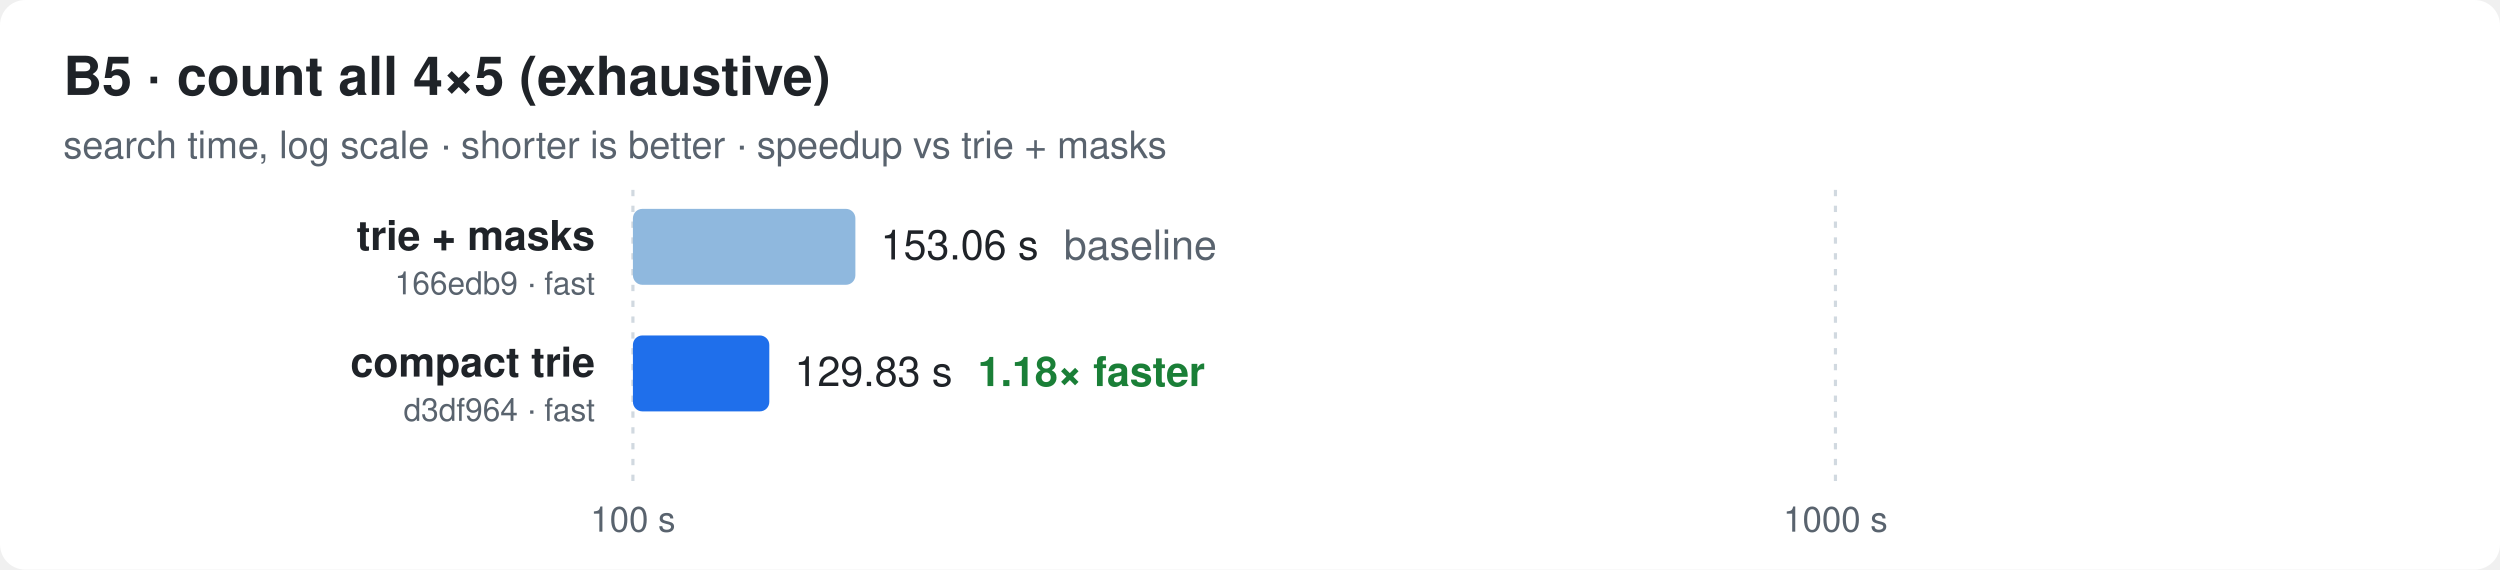
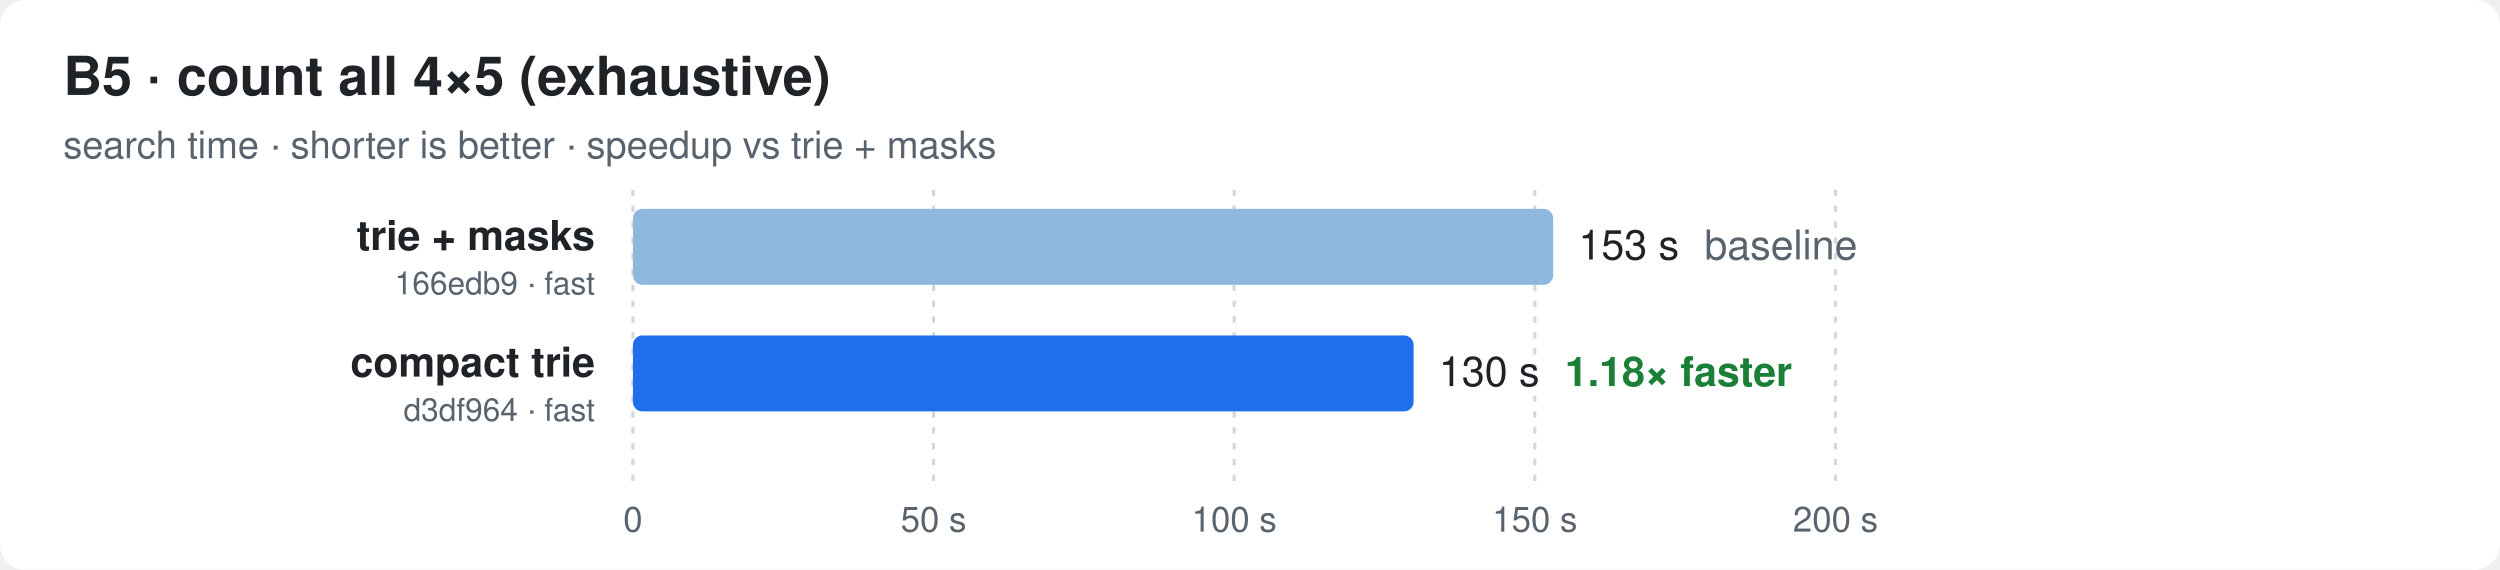
<svg xmlns="http://www.w3.org/2000/svg" width="790" height="180" viewBox="0 0 790 180" font-family="ui-sans-serif,-apple-system,Segoe UI,Helvetica,Arial,sans-serif">
  <style>
  .bg{fill:#ffffff} .t{fill:#1f2328} .m{fill:#59636e} .g{stroke:#d1d9e0}
  .bar{fill:#8fb8de} .best{fill:#1f6feb} .x{fill:#1a7f37;font-weight:600}
  @media (prefers-color-scheme: dark){
    .bg{fill:#0d1117} .t{fill:#e6edf3} .m{fill:#9198a1} .g{stroke:#30363d}
    .bar{fill:#2f5f8f} .best{fill:#4493f8} .x{fill:#3fb950}
  }
</style>
  <rect class="bg" width="790" height="180" rx="8" />
  <text class="t" x="20" y="30" font-size="17" font-weight="700">B5 · count all 4×5 (exhaustive)</text>
-   <text class="m" x="20" y="50" font-size="12">search time, log scale · shorter is better · speedup vs trie + masks</text>
+   <text class="m" x="20" y="50" font-size="12">search time · shorter is better · speedup vs trie + masks</text>
  <line class="g" x1="200.0" x2="200.0" y1="60" y2="152" stroke-dasharray="2 3" />
-   <text class="m" x="200.0" y="168" font-size="11" text-anchor="middle">100 s</text>
+   <text class="m" x="200.0" y="168" font-size="11" text-anchor="middle">0</text>
+   <line class="g" x1="295.0" x2="295.0" y1="60" y2="152" stroke-dasharray="2 3" />
+   <text class="m" x="295.0" y="168" font-size="11" text-anchor="middle">50 s</text>
+   <line class="g" x1="390.0" x2="390.0" y1="60" y2="152" stroke-dasharray="2 3" />
+   <text class="m" x="390.0" y="168" font-size="11" text-anchor="middle">100 s</text>
+   <line class="g" x1="485.0" x2="485.0" y1="60" y2="152" stroke-dasharray="2 3" />
+   <text class="m" x="485.0" y="168" font-size="11" text-anchor="middle">150 s</text>
  <line class="g" x1="580.0" x2="580.0" y1="60" y2="152" stroke-dasharray="2 3" />
-   <text class="m" x="580.0" y="168" font-size="11" text-anchor="middle">1000 s</text>
+   <text class="m" x="580.0" y="168" font-size="11" text-anchor="middle">200 s</text>
  <text class="t" x="188" y="79.0" font-size="13" font-weight="600" text-anchor="end">trie + masks</text>
  <text class="m" x="188" y="93.0" font-size="10" text-anchor="end">166edb9 · fast</text>
-   <rect class="bar" x="200" y="66" width="70.3" height="24" rx="3" />
-   <text class="t" x="278.3" y="82.0" font-size="13">153.06 s<tspan class="m" dx="8">baseline</tspan>
+   <rect class="bar" x="200" y="66" width="290.8" height="24" rx="3" />
+   <text class="t" x="498.8" y="82.0" font-size="13">153 s<tspan class="m" dx="8">baseline</tspan>
  </text>
  <text class="t" x="188" y="119.0" font-size="13" font-weight="600" text-anchor="end">compact trie</text>
  <text class="m" x="188" y="133.0" font-size="10" text-anchor="end">d3df964 · fast</text>
-   <rect class="best" x="200" y="106" width="43.1" height="24" rx="3" />
-   <text class="t" x="251.1" y="122.0" font-size="13">129.83 s<tspan class="x" dx="8">1.18× faster</tspan>
+   <rect class="best" x="200" y="106" width="246.7" height="24" rx="3" />
+   <text class="t" x="454.7" y="122.0" font-size="13">130 s<tspan class="x" dx="8">1.18× faster</tspan>
  </text>
</svg>
